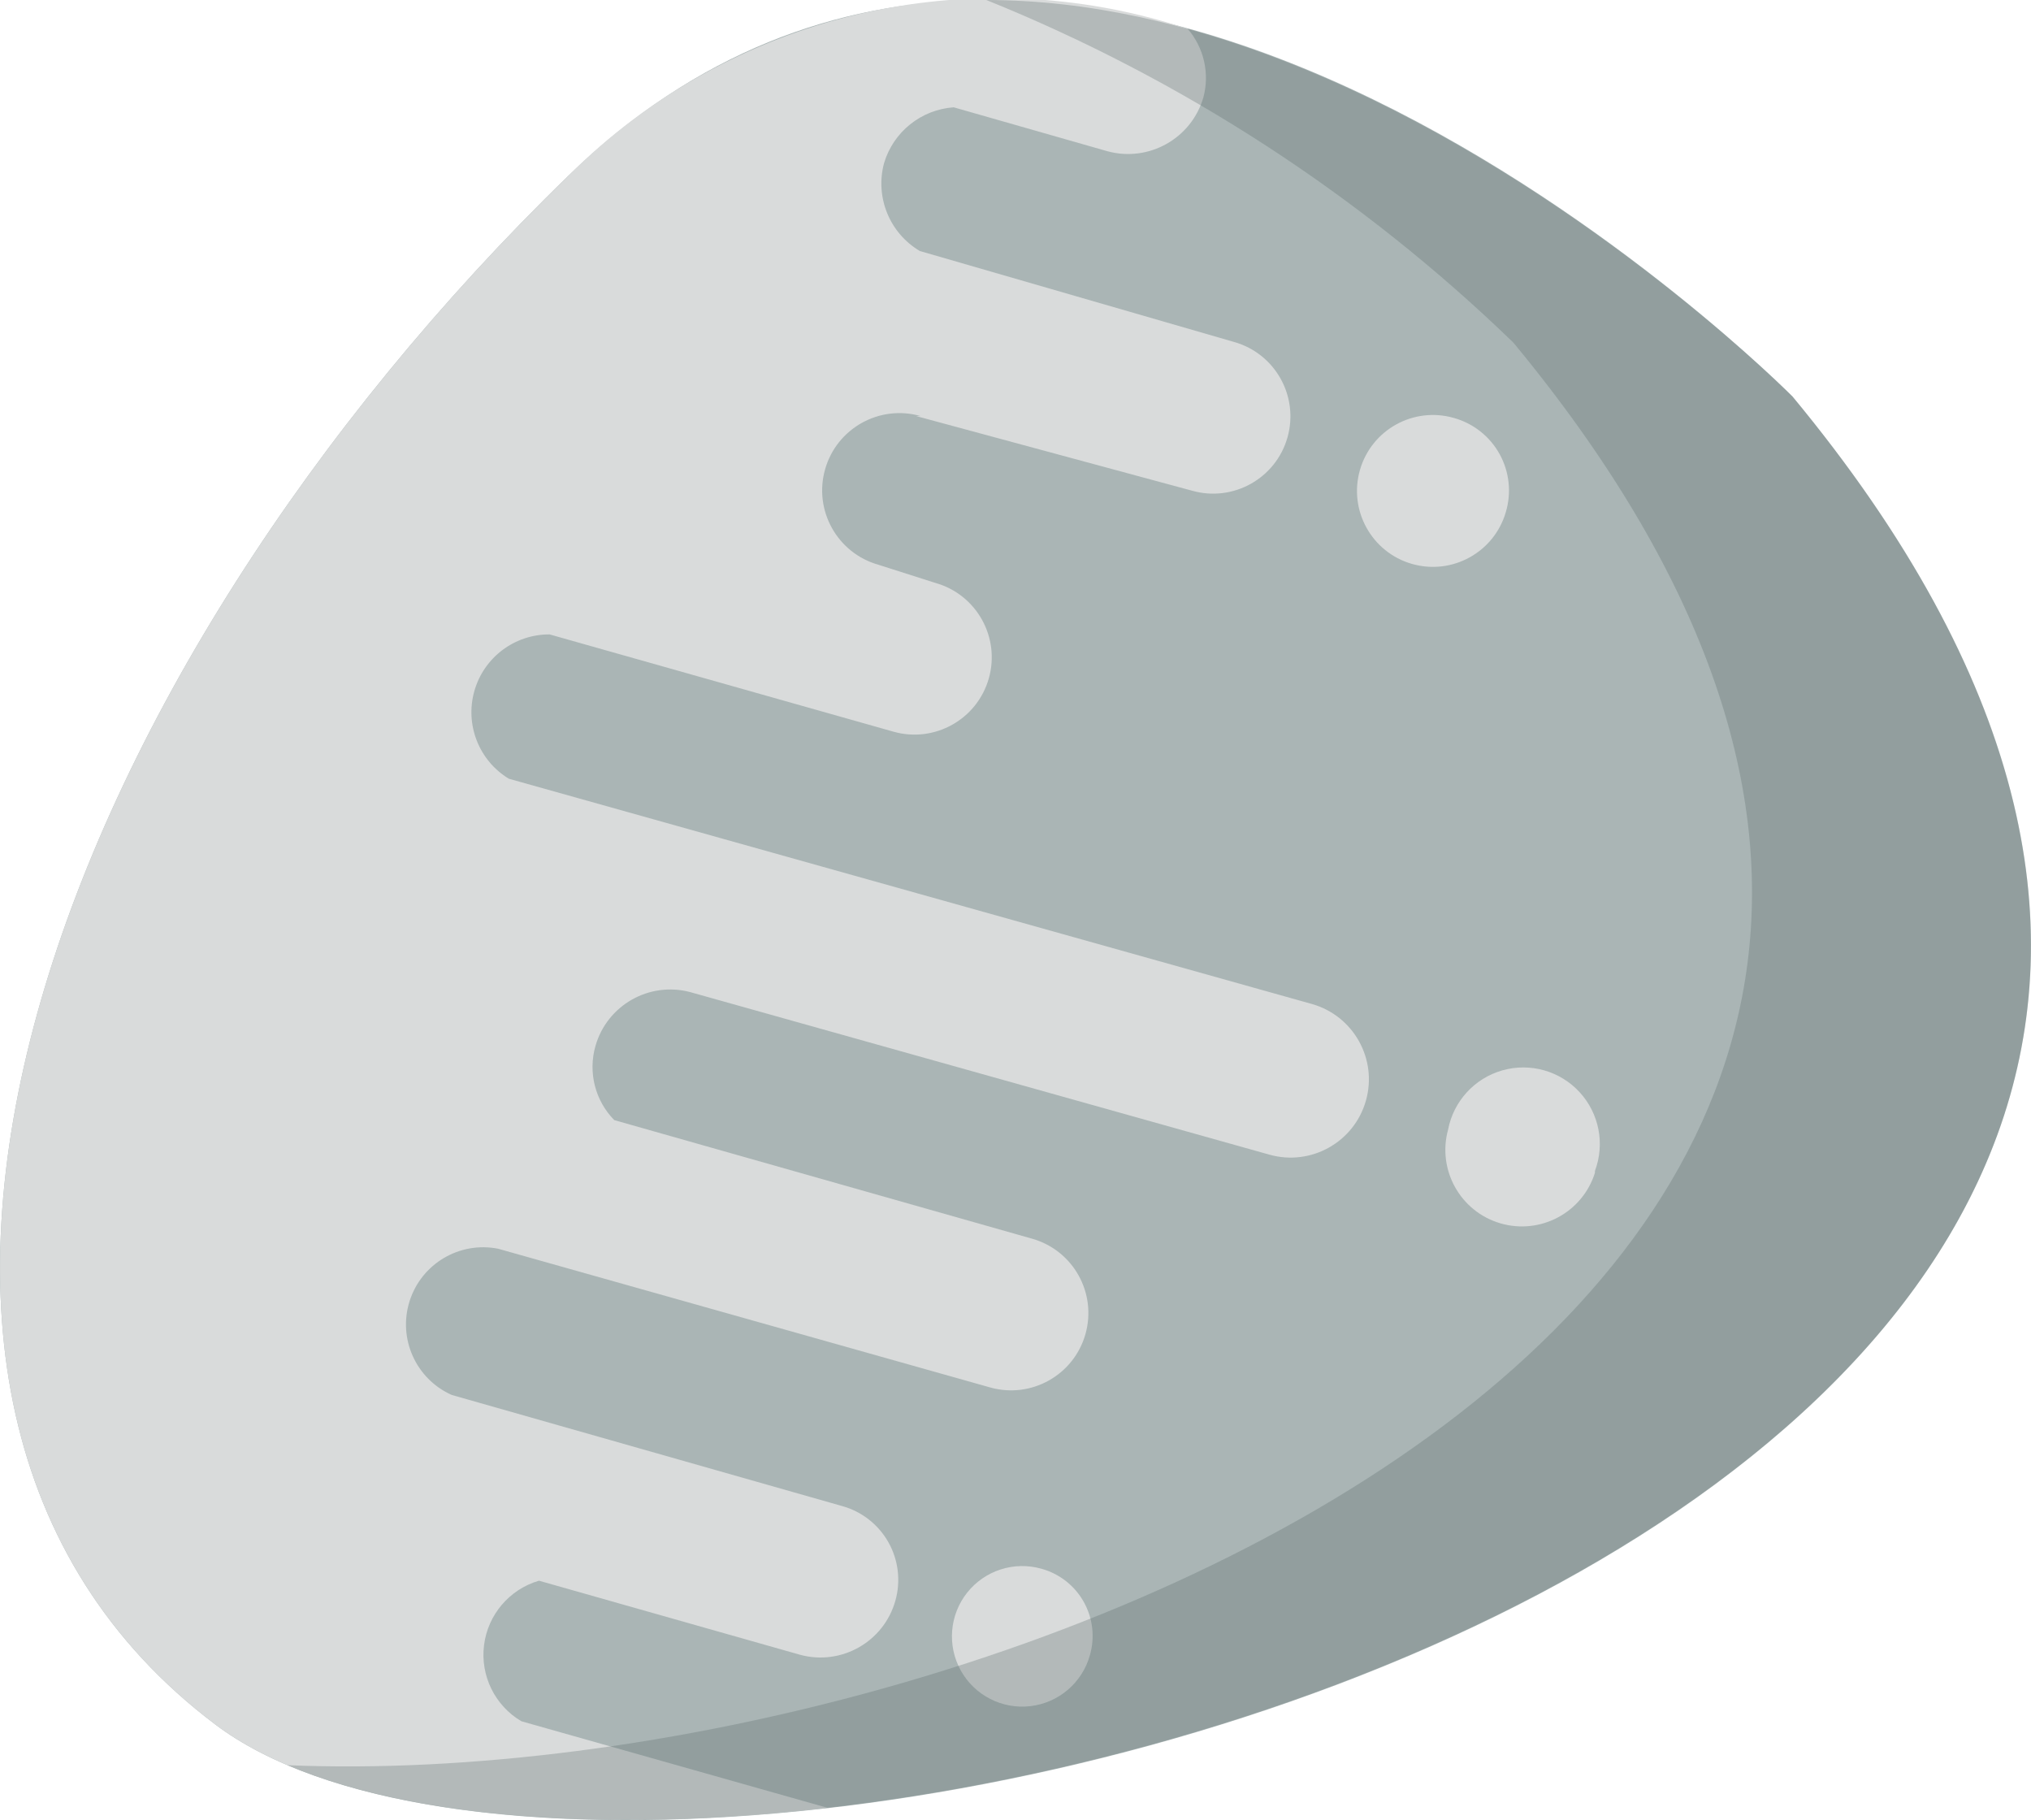
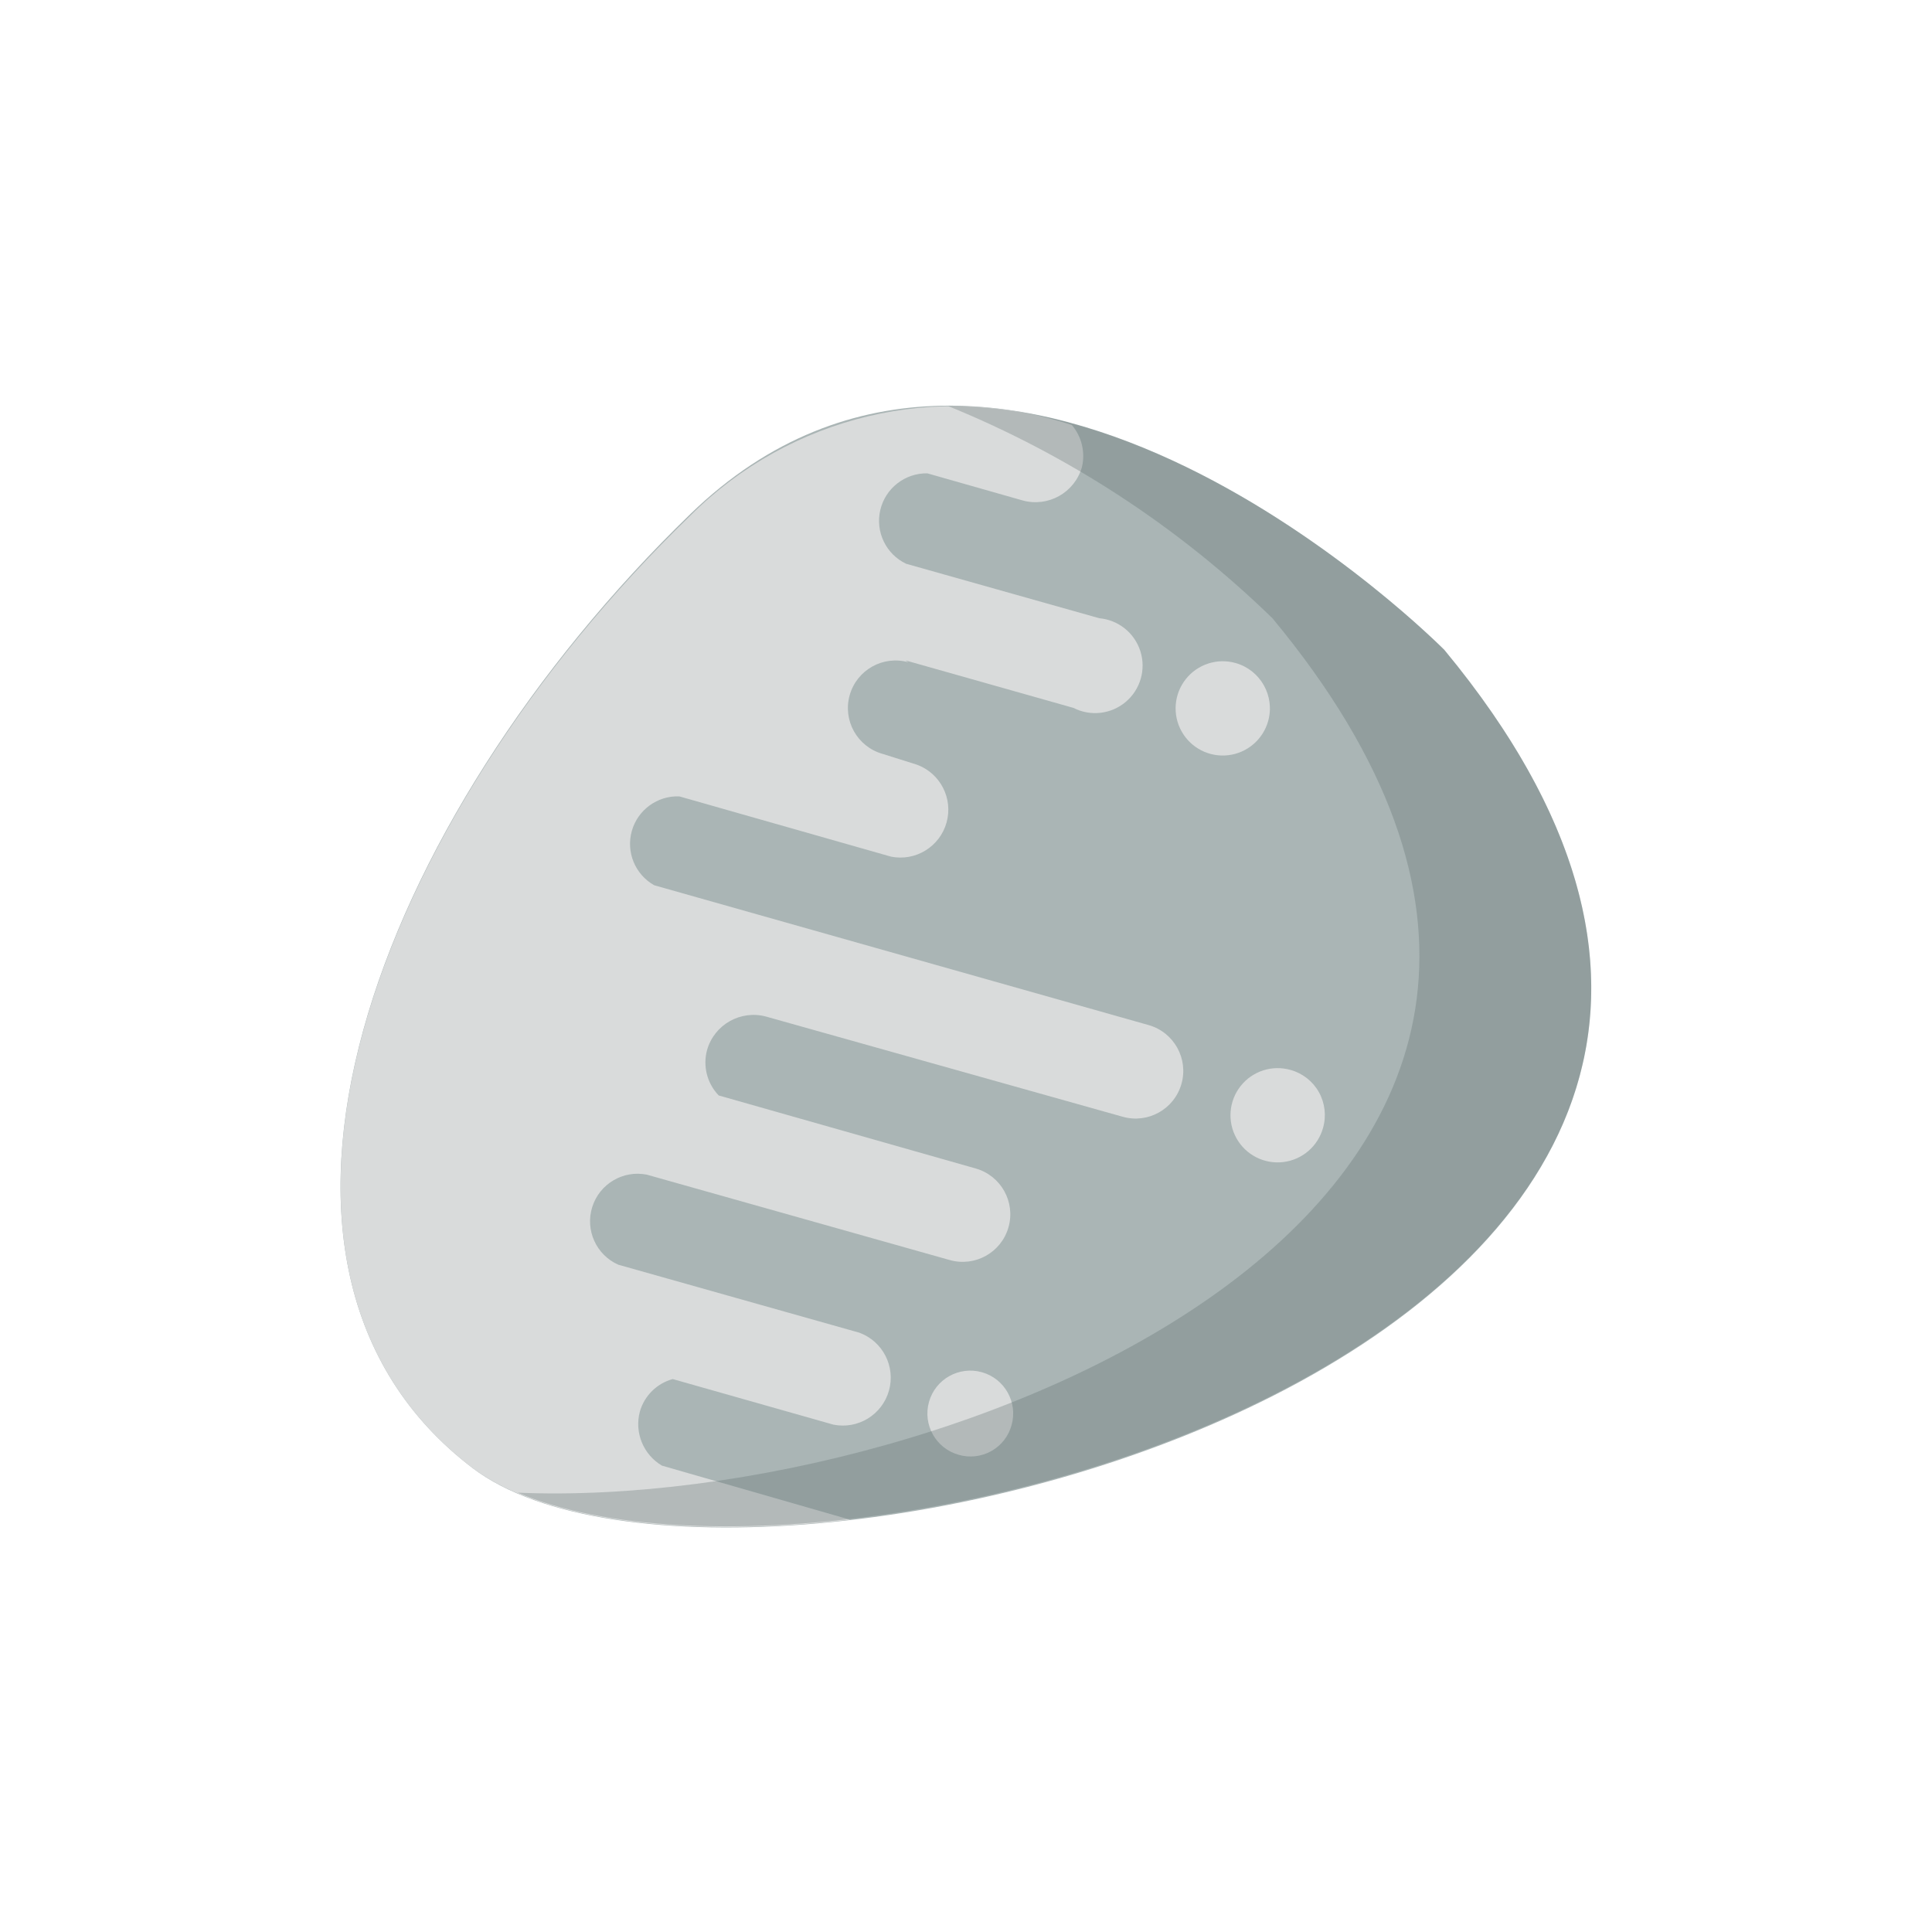
- <svg xmlns="http://www.w3.org/2000/svg" viewBox="0 0 32.37 29">
+ <svg xmlns="http://www.w3.org/2000/svg" id="Layer_1" data-name="Layer 1" viewBox="0 0 50 50">
  <defs>
    <style>.cls-1{fill:#aab5b5;}.cls-2{fill:#d9dbdb;}.cls-3{fill:#566868;opacity:0.29;}</style>
  </defs>
-   <g id="Layer_2" data-name="Layer 2">
-     <g id="Layer_1-2" data-name="Layer 1">
-       <path class="cls-1" d="M28.57,6.32S17.24-5.14,9.06,2.8-3.47,22.27,3.43,27.48,43.44,24.29,28.57,6.32Z" />
-       <path class="cls-2" d="M8.31,27.43a1.23,1.23,0,0,1,.28-2.24l4.16,1.18a1.24,1.24,0,0,0,1.52-.86A1.22,1.22,0,0,0,13.42,24L7.2,22.23a1.23,1.23,0,0,1,.74-2.33l7.84,2.21a1.23,1.23,0,1,0,.67-2.37L9.79,17.85a1.21,1.21,0,0,1-.3-1.18A1.24,1.24,0,0,1,11,15.81l9.23,2.59A1.23,1.23,0,0,0,20.91,16L8.11,12.41a1.24,1.24,0,0,1,.65-2.3l5.48,1.55a1.23,1.23,0,1,0,.67-2.37L14,9a1.23,1.23,0,0,1,.67-2.37l-.07,0L19,7.82a1.23,1.23,0,1,0,.67-2.37L14.66,4a1.25,1.25,0,0,1-.57-1.4,1.25,1.25,0,0,1,1.11-.89l2.45.7a1.25,1.25,0,0,0,1.53-.86A1.2,1.2,0,0,0,18.93.46,9.66,9.66,0,0,0,9.06,2.8C.88,10.74-3.47,22.27,3.43,27.48c1.84,1.39,5.57,1.81,9.76,1.33Z" />
-       <path class="cls-2" d="M25.42,18.69A1.22,1.22,0,0,1,23.08,18a1.22,1.22,0,1,1,2.34.66Z" />
-       <path class="cls-2" d="M24,8.16a1.21,1.21,0,1,1-.83-1.5A1.2,1.2,0,0,1,24,8.16Z" />
-       <path class="cls-2" d="M17.37,26.38A1.12,1.12,0,1,1,16.6,25,1.11,1.11,0,0,1,17.37,26.38Z" />
-       <path class="cls-3" d="M28.57,6.32S22.3,0,15.72,0a26.18,26.18,0,0,1,8.4,5.46C36.4,20.31,16,28.61,4.58,28.13,13.36,31.86,42.74,23.43,28.57,6.32Z" />
-     </g>
-   </g>
+   <path class="cls-1" d="M37.38,16.82S26.06,5.36,17.87,13.3,5.35,32.77,12.24,38,52.26,34.79,37.38,16.82Z" />
+   <path class="cls-2" d="M17.13,37.93a1.25,1.25,0,0,1-.57-1.4,1.22,1.22,0,0,1,.85-.84l4.16,1.18a1.24,1.24,0,0,0,.67-2.38L16,32.73a1.23,1.23,0,0,1,.74-2.33l7.84,2.21a1.23,1.23,0,1,0,.67-2.37L18.6,28.35a1.23,1.23,0,0,1-.3-1.18,1.25,1.25,0,0,1,1.53-.86l9.22,2.59a1.23,1.23,0,1,0,.68-2.37l-12.8-3.62a1.23,1.23,0,0,1,.65-2.3l5.48,1.56a1.24,1.24,0,0,0,.67-2.38l-.89-.28a1.23,1.23,0,0,1,.67-2.37l-.08-.05,4.35,1.23A1.23,1.23,0,1,0,28.45,16l-5-1.41A1.23,1.23,0,0,1,24,12.25l2.46.7A1.25,1.25,0,0,0,28,12.09,1.24,1.24,0,0,0,27.74,11a9.67,9.67,0,0,0-9.87,2.34C9.69,21.24,5.35,32.77,12.24,38c1.85,1.39,5.58,1.81,9.76,1.33Z" />
+   <path class="cls-2" d="M34.24,29.19a1.22,1.22,0,1,1-.84-1.5A1.21,1.21,0,0,1,34.24,29.19Z" />
+   <path class="cls-2" d="M32.82,18.66a1.22,1.22,0,1,1-.84-1.5A1.22,1.22,0,0,1,32.82,18.66Z" />
+   <path class="cls-2" d="M26.18,36.88a1.1,1.1,0,0,1-1.37.77,1.11,1.11,0,1,1,1.37-.77Z" />
+   <path class="cls-3" d="M37.38,16.82s-6.27-6.34-12.84-6.31A26.21,26.21,0,0,1,32.93,16C45.22,30.81,24.78,39.11,13.4,38.63,22.18,42.36,51.55,33.93,37.38,16.82Z" />
</svg>
